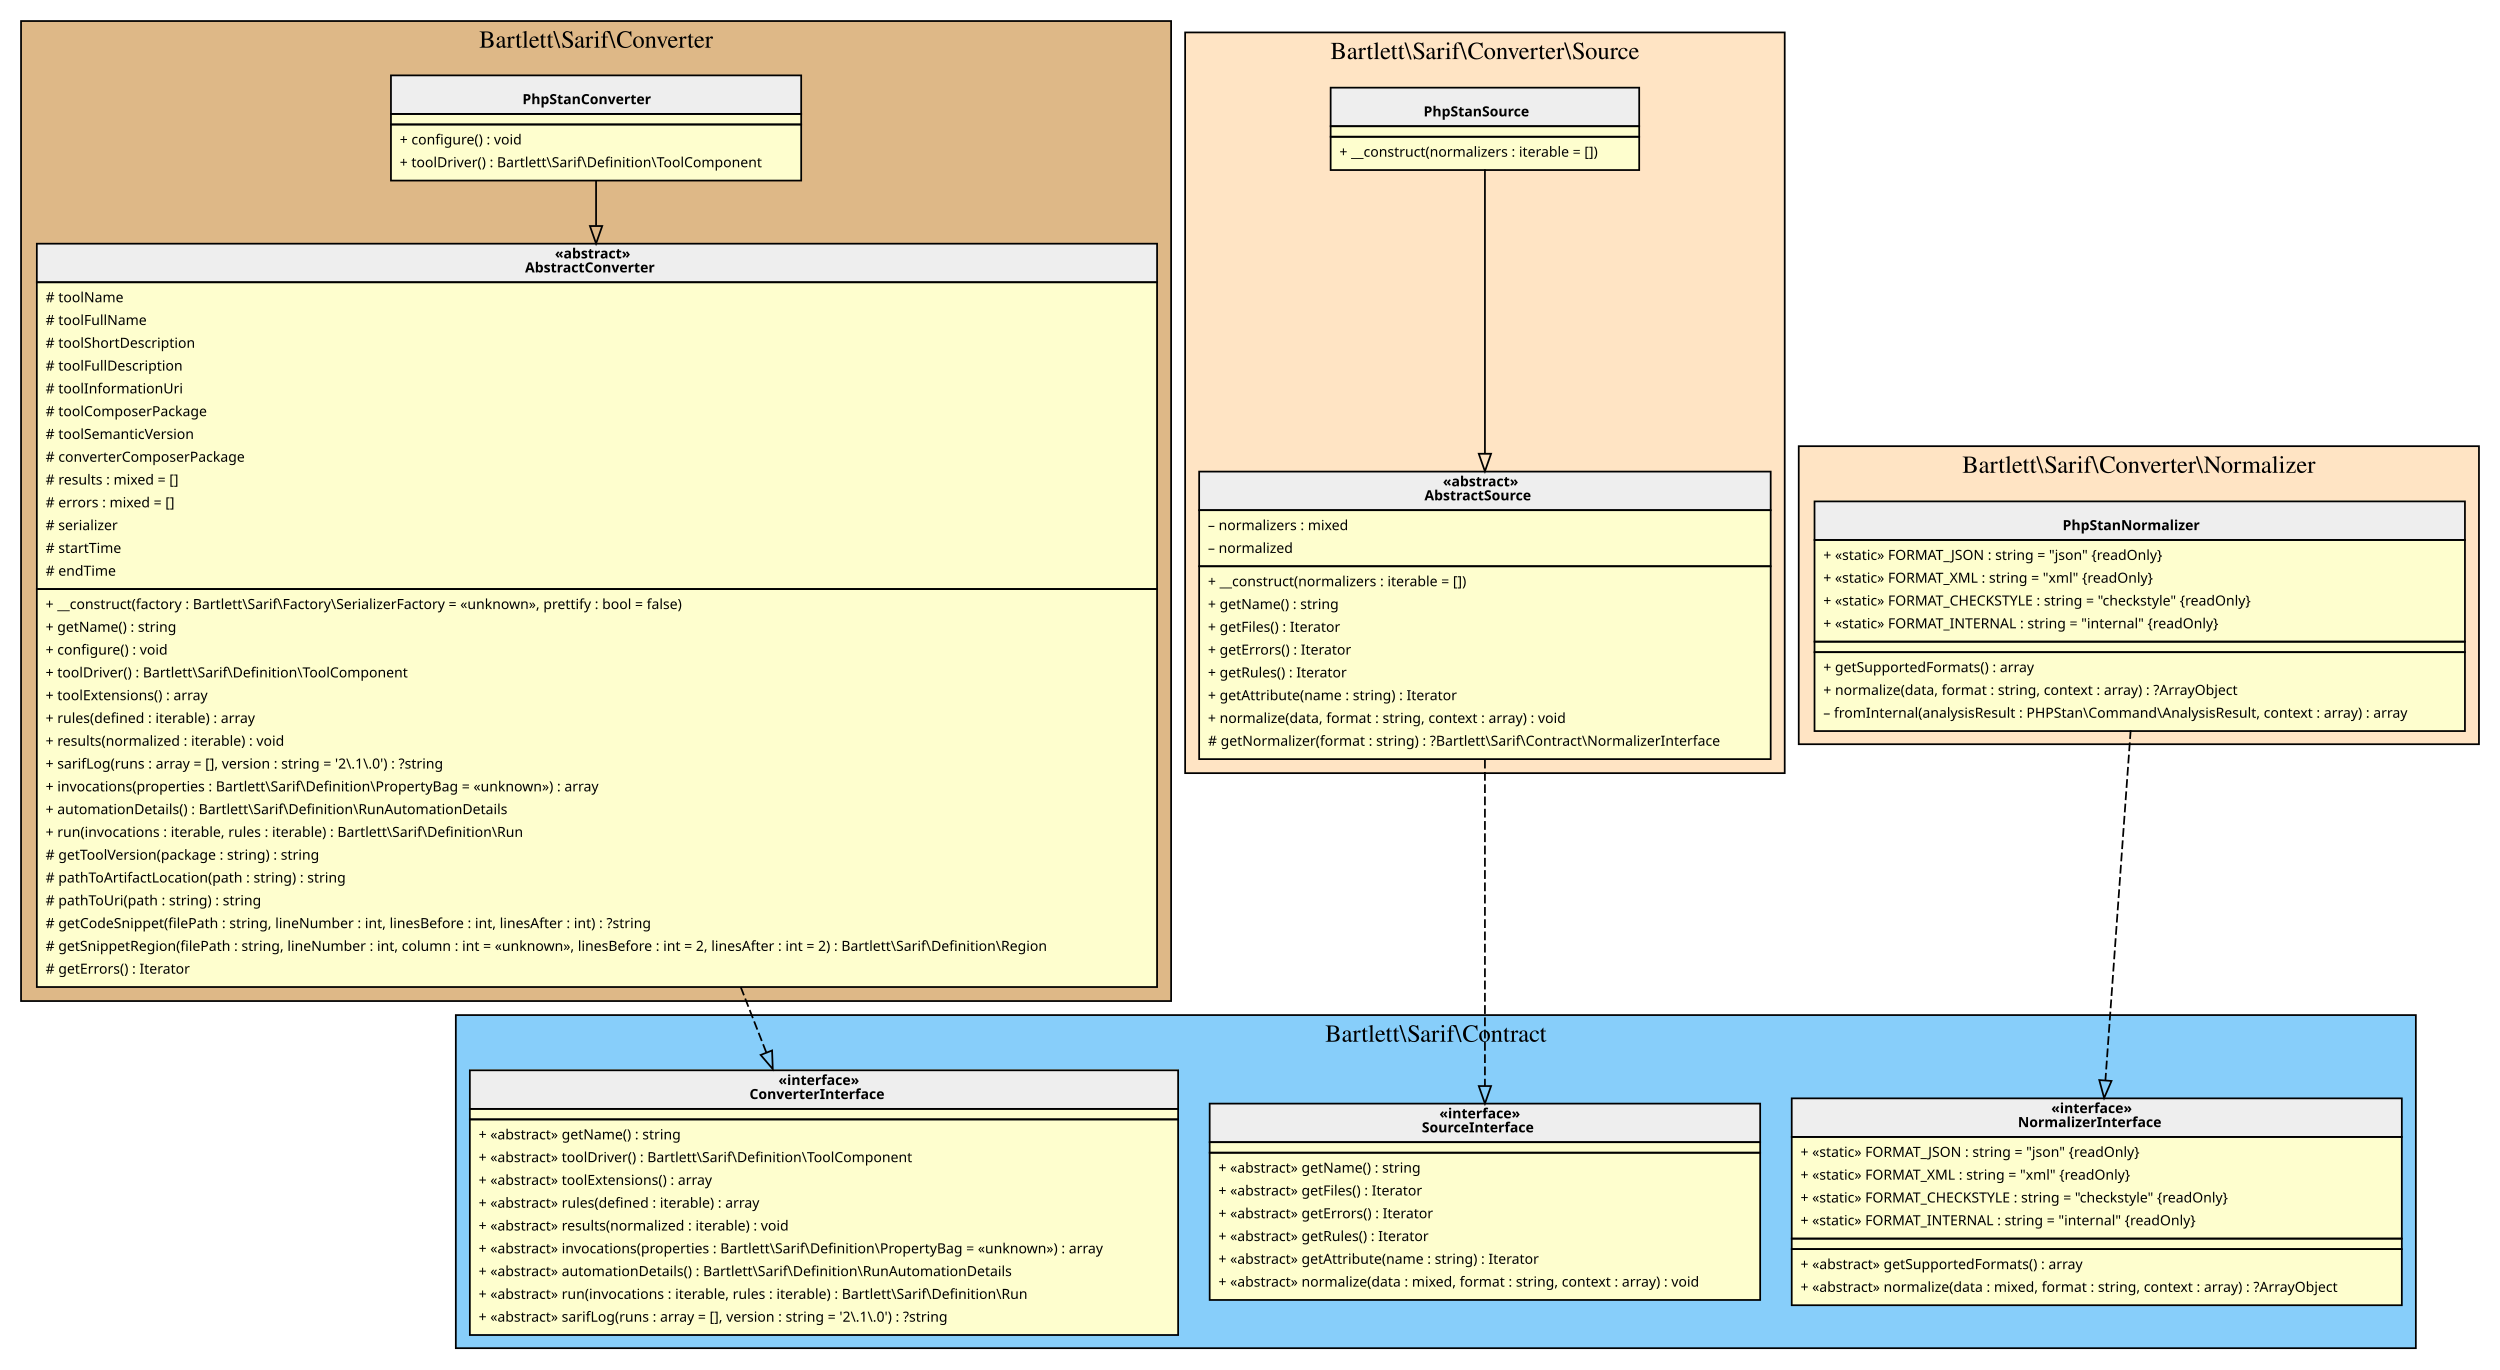
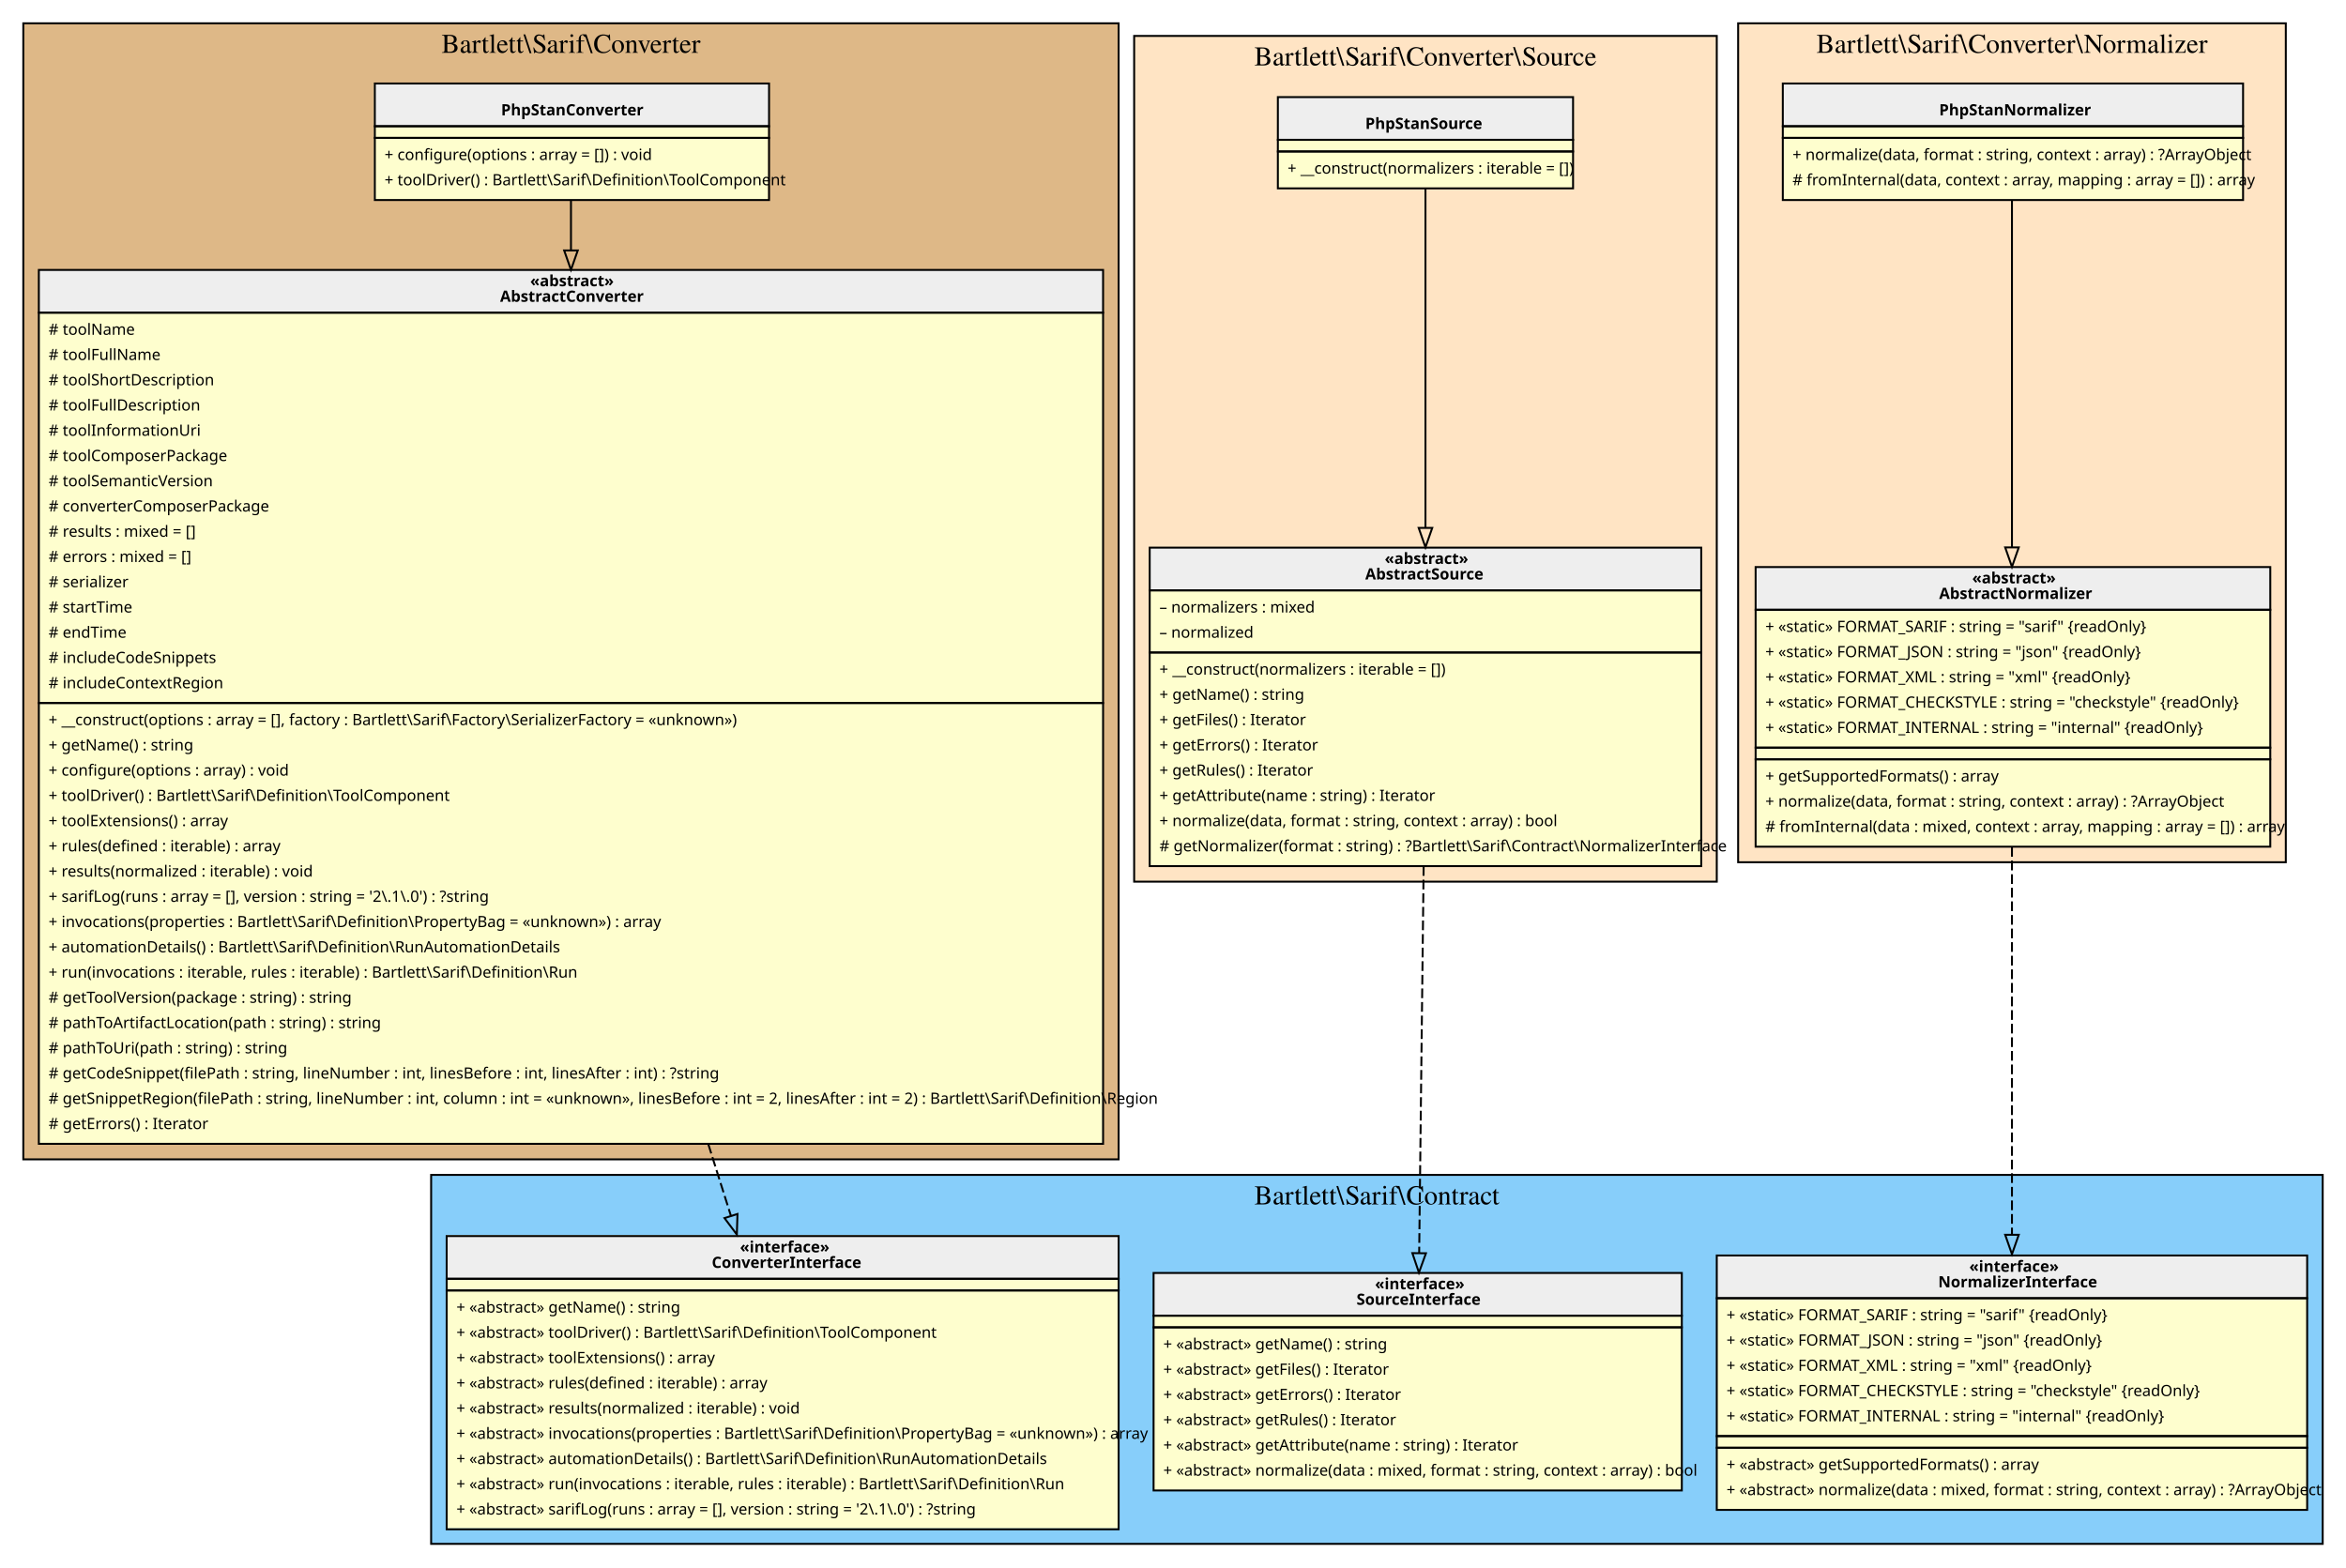
- <svg xmlns="http://www.w3.org/2000/svg" width="1426pt" height="781pt" viewBox="0.00 0.00 1426.00 781.00">
-   <g id="graph0" class="graph" transform="scale(1 1) rotate(0) translate(4 777)">
+ <svg xmlns="http://www.w3.org/2000/svg" width="1208pt" height="807pt" viewBox="0.00 0.00 1208.00 807.00">
+   <g id="graph0" class="graph" transform="scale(1 1) rotate(0) translate(4 803)">
    <g id="clust1" class="cluster">
-       <polygon fill="BurlyWood" stroke="black" points="8,-206 8,-765 664,-765 664,-206 8,-206" />
-       <text text-anchor="middle" x="336" y="-749.8" font-family="Times,serif" font-size="14.00">Bartlett\Sarif\Converter</text>
+       <polygon fill="BurlyWood" stroke="black" points="8,-206 8,-791 572,-791 572,-206 8,-206" />
+       <text text-anchor="middle" x="290" y="-775.8" font-family="Times,serif" font-size="14.00">Bartlett\Sarif\Converter</text>
    </g>
    <g id="clust2" class="cluster">
-       <polygon fill="LightSkyBlue" stroke="black" points="256,-8 256,-198 1374,-198 1374,-8 256,-8" />
-       <text text-anchor="middle" x="815" y="-182.8" font-family="Times,serif" font-size="14.00">Bartlett\Sarif\Contract</text>
+       <polygon fill="LightSkyBlue" stroke="black" points="218,-8 218,-198 1192,-198 1192,-8 218,-8" />
+       <text text-anchor="middle" x="705" y="-182.8" font-family="Times,serif" font-size="14.00">Bartlett\Sarif\Contract</text>
    </g>
    <g id="clust3" class="cluster">
-       <polygon fill="Bisque" stroke="black" points="672,-336 672,-758.5 1014,-758.5 1014,-336 672,-336" />
-       <text text-anchor="middle" x="843" y="-743.3" font-family="Times,serif" font-size="14.00">Bartlett\Sarif\Converter\Source</text>
+       <polygon fill="Bisque" stroke="black" points="580,-349 580,-784.5 880,-784.5 880,-349 580,-349" />
+       <text text-anchor="middle" x="730" y="-769.3" font-family="Times,serif" font-size="14.00">Bartlett\Sarif\Converter\Source</text>
    </g>
    <g id="clust4" class="cluster">
-       <polygon fill="Bisque" stroke="black" points="1022,-352.5 1022,-522.5 1410,-522.5 1410,-352.5 1022,-352.5" />
-       <text text-anchor="middle" x="1216" y="-507.3" font-family="Times,serif" font-size="14.00">Bartlett\Sarif\Converter\Normalizer</text>
+       <polygon fill="Bisque" stroke="black" points="891,-359 891,-791 1173,-791 1173,-359 891,-359" />
+       <text text-anchor="middle" x="1032" y="-775.8" font-family="Times,serif" font-size="14.00">Bartlett\Sarif\Converter\Normalizer</text>
    </g>
    <g id="node1" class="node">
-       <polygon fill="#fefece" stroke="transparent" points="453,-734 219,-734 219,-674 453,-674 453,-734" />
-       <polygon fill="#eeeeee" stroke="transparent" points="219,-712 219,-734 453,-734 453,-712 219,-712" />
-       <polygon fill="none" stroke="black" points="219,-712 219,-734 453,-734 453,-712 219,-712" />
-       <text text-anchor="start" x="294" y="-717.6" font-family="Verdana" font-weight="bold" font-size="8.00">PhpStanConverter</text>
-       <polygon fill="none" stroke="black" points="219,-706 219,-712 453,-712 453,-706 219,-706" />
-       <polygon fill="none" stroke="black" points="219,-674 219,-706 453,-706 453,-674 219,-674" />
-       <text text-anchor="start" x="224" y="-694.6" font-family="Verdana" font-size="8.00">+ configure() : void</text>
-       <text text-anchor="start" x="224" y="-681.6" font-family="Verdana" font-size="8.00">+ toolDriver() : Bartlett\Sarif\Definition\ToolComponent</text>
+       <polygon fill="#fefece" stroke="transparent" points="391.5,-760 188.5,-760 188.5,-700 391.5,-700 391.5,-760" />
+       <polygon fill="#eeeeee" stroke="transparent" points="189,-738 189,-760 392,-760 392,-738 189,-738" />
+       <polygon fill="none" stroke="black" points="189,-738 189,-760 392,-760 392,-738 189,-738" />
+       <text text-anchor="start" x="254" y="-743.6" font-family="Verdana" font-weight="bold" font-size="8.00">PhpStanConverter</text>
+       <polygon fill="none" stroke="black" points="189,-732 189,-738 392,-738 392,-732 189,-732" />
+       <polygon fill="none" stroke="black" points="189,-700 189,-732 392,-732 392,-700 189,-700" />
+       <text text-anchor="start" x="194" y="-720.6" font-family="Verdana" font-size="8.00">+ configure(options : array = []) : void</text>
+       <text text-anchor="start" x="194" y="-707.6" font-family="Verdana" font-size="8.00">+ toolDriver() : Bartlett\Sarif\Definition\ToolComponent</text>
    </g>
    <g id="node2" class="node">
-       <polygon fill="#fefece" stroke="transparent" points="655.5,-638 16.5,-638 16.5,-214 655.5,-214 655.5,-638" />
-       <polygon fill="#eeeeee" stroke="transparent" points="17,-616 17,-638 656,-638 656,-616 17,-616" />
-       <polygon fill="none" stroke="black" points="17,-616 17,-638 656,-638 656,-616 17,-616" />
-       <text text-anchor="start" x="312.5" y="-629.6" font-family="Verdana" font-weight="bold" font-size="8.00">«abstract»</text>
-       <text text-anchor="start" x="295.5" y="-621.6" font-family="Verdana" font-weight="bold" font-size="8.00">AbstractConverter</text>
-       <polygon fill="none" stroke="black" points="17,-441 17,-616 656,-616 656,-441 17,-441" />
-       <text text-anchor="start" x="22" y="-604.6" font-family="Verdana" font-size="8.00"># toolName</text>
-       <text text-anchor="start" x="22" y="-591.6" font-family="Verdana" font-size="8.00"># toolFullName</text>
-       <text text-anchor="start" x="22" y="-578.6" font-family="Verdana" font-size="8.00"># toolShortDescription</text>
-       <text text-anchor="start" x="22" y="-565.6" font-family="Verdana" font-size="8.00"># toolFullDescription</text>
-       <text text-anchor="start" x="22" y="-552.6" font-family="Verdana" font-size="8.00"># toolInformationUri</text>
-       <text text-anchor="start" x="22" y="-539.6" font-family="Verdana" font-size="8.00"># toolComposerPackage</text>
-       <text text-anchor="start" x="22" y="-526.6" font-family="Verdana" font-size="8.00"># toolSemanticVersion</text>
-       <text text-anchor="start" x="22" y="-513.6" font-family="Verdana" font-size="8.00"># converterComposerPackage</text>
-       <text text-anchor="start" x="22" y="-500.6" font-family="Verdana" font-size="8.00"># results : mixed = []</text>
-       <text text-anchor="start" x="22" y="-487.6" font-family="Verdana" font-size="8.00"># errors : mixed = []</text>
-       <text text-anchor="start" x="22" y="-474.6" font-family="Verdana" font-size="8.00"># serializer</text>
-       <text text-anchor="start" x="22" y="-461.6" font-family="Verdana" font-size="8.00"># startTime</text>
-       <text text-anchor="start" x="22" y="-448.6" font-family="Verdana" font-size="8.00"># endTime</text>
-       <polygon fill="none" stroke="black" points="17,-214 17,-441 656,-441 656,-214 17,-214" />
-       <text text-anchor="start" x="22" y="-429.6" font-family="Verdana" font-size="8.00">+ __construct(factory : Bartlett\Sarif\Factory\SerializerFactory = «unknown», prettify : bool = false)</text>
-       <text text-anchor="start" x="22" y="-416.6" font-family="Verdana" font-size="8.00">+ getName() : string</text>
-       <text text-anchor="start" x="22" y="-403.6" font-family="Verdana" font-size="8.00">+ configure() : void</text>
-       <text text-anchor="start" x="22" y="-390.6" font-family="Verdana" font-size="8.00">+ toolDriver() : Bartlett\Sarif\Definition\ToolComponent</text>
-       <text text-anchor="start" x="22" y="-377.6" font-family="Verdana" font-size="8.00">+ toolExtensions() : array</text>
-       <text text-anchor="start" x="22" y="-364.6" font-family="Verdana" font-size="8.00">+ rules(defined : iterable) : array</text>
-       <text text-anchor="start" x="22" y="-351.6" font-family="Verdana" font-size="8.00">+ results(normalized : iterable) : void</text>
-       <text text-anchor="start" x="22" y="-338.6" font-family="Verdana" font-size="8.00">+ sarifLog(runs : array = [], version : string = '2\.1\.0') : ?string</text>
-       <text text-anchor="start" x="22" y="-325.6" font-family="Verdana" font-size="8.00">+ invocations(properties : Bartlett\Sarif\Definition\PropertyBag = «unknown») : array</text>
-       <text text-anchor="start" x="22" y="-312.6" font-family="Verdana" font-size="8.00">+ automationDetails() : Bartlett\Sarif\Definition\RunAutomationDetails</text>
-       <text text-anchor="start" x="22" y="-299.6" font-family="Verdana" font-size="8.00">+ run(invocations : iterable, rules : iterable) : Bartlett\Sarif\Definition\Run</text>
-       <text text-anchor="start" x="22" y="-286.6" font-family="Verdana" font-size="8.00"># getToolVersion(package : string) : string</text>
-       <text text-anchor="start" x="22" y="-273.6" font-family="Verdana" font-size="8.00"># pathToArtifactLocation(path : string) : string</text>
-       <text text-anchor="start" x="22" y="-260.6" font-family="Verdana" font-size="8.00"># pathToUri(path : string) : string</text>
-       <text text-anchor="start" x="22" y="-247.6" font-family="Verdana" font-size="8.00"># getCodeSnippet(filePath : string, lineNumber : int, linesBefore : int, linesAfter : int) : ?string</text>
-       <text text-anchor="start" x="22" y="-234.6" font-family="Verdana" font-size="8.00"># getSnippetRegion(filePath : string, lineNumber : int, column : int = «unknown», linesBefore : int = 2, linesAfter : int = 2) : Bartlett\Sarif\Definition\Region</text>
-       <text text-anchor="start" x="22" y="-221.6" font-family="Verdana" font-size="8.00"># getErrors() : Iterator</text>
+       <polygon fill="#fefece" stroke="transparent" points="564,-664 16,-664 16,-214 564,-214 564,-664" />
+       <polygon fill="#eeeeee" stroke="transparent" points="16,-642 16,-664 564,-664 564,-642 16,-642" />
+       <polygon fill="none" stroke="black" points="16,-642 16,-664 564,-664 564,-642 16,-642" />
+       <text text-anchor="start" x="269" y="-655.6" font-family="Verdana" font-weight="bold" font-size="8.00">«abstract»</text>
+       <text text-anchor="start" x="253.5" y="-647.6" font-family="Verdana" font-weight="bold" font-size="8.00">AbstractConverter</text>
+       <polygon fill="none" stroke="black" points="16,-441 16,-642 564,-642 564,-441 16,-441" />
+       <text text-anchor="start" x="21" y="-630.6" font-family="Verdana" font-size="8.00"># toolName</text>
+       <text text-anchor="start" x="21" y="-617.6" font-family="Verdana" font-size="8.00"># toolFullName</text>
+       <text text-anchor="start" x="21" y="-604.6" font-family="Verdana" font-size="8.00"># toolShortDescription</text>
+       <text text-anchor="start" x="21" y="-591.6" font-family="Verdana" font-size="8.00"># toolFullDescription</text>
+       <text text-anchor="start" x="21" y="-578.6" font-family="Verdana" font-size="8.00"># toolInformationUri</text>
+       <text text-anchor="start" x="21" y="-565.6" font-family="Verdana" font-size="8.00"># toolComposerPackage</text>
+       <text text-anchor="start" x="21" y="-552.6" font-family="Verdana" font-size="8.00"># toolSemanticVersion</text>
+       <text text-anchor="start" x="21" y="-539.6" font-family="Verdana" font-size="8.00"># converterComposerPackage</text>
+       <text text-anchor="start" x="21" y="-526.6" font-family="Verdana" font-size="8.00"># results : mixed = []</text>
+       <text text-anchor="start" x="21" y="-513.6" font-family="Verdana" font-size="8.00"># errors : mixed = []</text>
+       <text text-anchor="start" x="21" y="-500.6" font-family="Verdana" font-size="8.00"># serializer</text>
+       <text text-anchor="start" x="21" y="-487.6" font-family="Verdana" font-size="8.00"># startTime</text>
+       <text text-anchor="start" x="21" y="-474.6" font-family="Verdana" font-size="8.00"># endTime</text>
+       <text text-anchor="start" x="21" y="-461.6" font-family="Verdana" font-size="8.00"># includeCodeSnippets</text>
+       <text text-anchor="start" x="21" y="-448.6" font-family="Verdana" font-size="8.00"># includeContextRegion</text>
+       <polygon fill="none" stroke="black" points="16,-214 16,-441 564,-441 564,-214 16,-214" />
+       <text text-anchor="start" x="21" y="-429.6" font-family="Verdana" font-size="8.00">+ __construct(options : array = [], factory : Bartlett\Sarif\Factory\SerializerFactory = «unknown»)</text>
+       <text text-anchor="start" x="21" y="-416.6" font-family="Verdana" font-size="8.00">+ getName() : string</text>
+       <text text-anchor="start" x="21" y="-403.6" font-family="Verdana" font-size="8.00">+ configure(options : array) : void</text>
+       <text text-anchor="start" x="21" y="-390.6" font-family="Verdana" font-size="8.00">+ toolDriver() : Bartlett\Sarif\Definition\ToolComponent</text>
+       <text text-anchor="start" x="21" y="-377.6" font-family="Verdana" font-size="8.00">+ toolExtensions() : array</text>
+       <text text-anchor="start" x="21" y="-364.6" font-family="Verdana" font-size="8.00">+ rules(defined : iterable) : array</text>
+       <text text-anchor="start" x="21" y="-351.6" font-family="Verdana" font-size="8.00">+ results(normalized : iterable) : void</text>
+       <text text-anchor="start" x="21" y="-338.6" font-family="Verdana" font-size="8.00">+ sarifLog(runs : array = [], version : string = '2\.1\.0') : ?string</text>
+       <text text-anchor="start" x="21" y="-325.6" font-family="Verdana" font-size="8.00">+ invocations(properties : Bartlett\Sarif\Definition\PropertyBag = «unknown») : array</text>
+       <text text-anchor="start" x="21" y="-312.6" font-family="Verdana" font-size="8.00">+ automationDetails() : Bartlett\Sarif\Definition\RunAutomationDetails</text>
+       <text text-anchor="start" x="21" y="-299.6" font-family="Verdana" font-size="8.00">+ run(invocations : iterable, rules : iterable) : Bartlett\Sarif\Definition\Run</text>
+       <text text-anchor="start" x="21" y="-286.6" font-family="Verdana" font-size="8.00"># getToolVersion(package : string) : string</text>
+       <text text-anchor="start" x="21" y="-273.6" font-family="Verdana" font-size="8.00"># pathToArtifactLocation(path : string) : string</text>
+       <text text-anchor="start" x="21" y="-260.6" font-family="Verdana" font-size="8.00"># pathToUri(path : string) : string</text>
+       <text text-anchor="start" x="21" y="-247.6" font-family="Verdana" font-size="8.00"># getCodeSnippet(filePath : string, lineNumber : int, linesBefore : int, linesAfter : int) : ?string</text>
+       <text text-anchor="start" x="21" y="-234.6" font-family="Verdana" font-size="8.00"># getSnippetRegion(filePath : string, lineNumber : int, column : int = «unknown», linesBefore : int = 2, linesAfter : int = 2) : Bartlett\Sarif\Definition\Region</text>
+       <text text-anchor="start" x="21" y="-221.6" font-family="Verdana" font-size="8.00"># getErrors() : Iterator</text>
    </g>
    <g id="edge2" class="edge">
-       <path fill="none" stroke="black" d="M336,-673.98C336,-666.49 336,-657.81 336,-648.29" />
-       <polygon fill="none" stroke="black" points="339.5,-648.07 336,-638.07 332.5,-648.07 339.5,-648.07" />
+       <path fill="none" stroke="black" d="M290,-699.97C290,-692.48 290,-683.8 290,-674.27" />
+       <polygon fill="none" stroke="black" points="293.5,-674.03 290,-664.03 286.5,-674.03 293.5,-674.03" />
    </g>
    <g id="node3" class="node">
-       <polygon fill="#fefece" stroke="transparent" points="668,-167 264,-167 264,-16 668,-16 668,-167" />
-       <polygon fill="#eeeeee" stroke="transparent" points="264,-144.5 264,-166.5 668,-166.5 668,-144.5 264,-144.5" />
-       <polygon fill="none" stroke="black" points="264,-144.5 264,-166.5 668,-166.5 668,-144.5 264,-144.5" />
-       <text text-anchor="start" x="440" y="-158.1" font-family="Verdana" font-weight="bold" font-size="8.00">«interface»</text>
-       <text text-anchor="start" x="423.5" y="-150.1" font-family="Verdana" font-weight="bold" font-size="8.00">ConverterInterface</text>
-       <polygon fill="none" stroke="black" points="264,-138.5 264,-144.5 668,-144.5 668,-138.5 264,-138.5" />
-       <polygon fill="none" stroke="black" points="264,-15.5 264,-138.5 668,-138.5 668,-15.5 264,-15.5" />
-       <text text-anchor="start" x="269" y="-127.1" font-family="Verdana" font-size="8.00">+ «abstract» getName() : string</text>
-       <text text-anchor="start" x="269" y="-114.1" font-family="Verdana" font-size="8.00">+ «abstract» toolDriver() : Bartlett\Sarif\Definition\ToolComponent</text>
-       <text text-anchor="start" x="269" y="-101.1" font-family="Verdana" font-size="8.00">+ «abstract» toolExtensions() : array</text>
-       <text text-anchor="start" x="269" y="-88.1" font-family="Verdana" font-size="8.00">+ «abstract» rules(defined : iterable) : array</text>
-       <text text-anchor="start" x="269" y="-75.1" font-family="Verdana" font-size="8.00">+ «abstract» results(normalized : iterable) : void</text>
-       <text text-anchor="start" x="269" y="-62.1" font-family="Verdana" font-size="8.00">+ «abstract» invocations(properties : Bartlett\Sarif\Definition\PropertyBag = «unknown») : array</text>
-       <text text-anchor="start" x="269" y="-49.1" font-family="Verdana" font-size="8.00">+ «abstract» automationDetails() : Bartlett\Sarif\Definition\RunAutomationDetails</text>
-       <text text-anchor="start" x="269" y="-36.1" font-family="Verdana" font-size="8.00">+ «abstract» run(invocations : iterable, rules : iterable) : Bartlett\Sarif\Definition\Run</text>
-       <text text-anchor="start" x="269" y="-23.1" font-family="Verdana" font-size="8.00">+ «abstract» sarifLog(runs : array = [], version : string = '2\.1\.0') : ?string</text>
+       <polygon fill="#fefece" stroke="transparent" points="572,-167 226,-167 226,-16 572,-16 572,-167" />
+       <polygon fill="#eeeeee" stroke="transparent" points="226,-144.5 226,-166.5 572,-166.5 572,-144.5 226,-144.5" />
+       <polygon fill="none" stroke="black" points="226,-144.5 226,-166.5 572,-166.5 572,-144.5 226,-144.5" />
+       <text text-anchor="start" x="377" y="-158.1" font-family="Verdana" font-weight="bold" font-size="8.00">«interface»</text>
+       <text text-anchor="start" x="362.5" y="-150.1" font-family="Verdana" font-weight="bold" font-size="8.00">ConverterInterface</text>
+       <polygon fill="none" stroke="black" points="226,-138.5 226,-144.5 572,-144.5 572,-138.5 226,-138.5" />
+       <polygon fill="none" stroke="black" points="226,-15.5 226,-138.5 572,-138.5 572,-15.5 226,-15.5" />
+       <text text-anchor="start" x="231" y="-127.1" font-family="Verdana" font-size="8.00">+ «abstract» getName() : string</text>
+       <text text-anchor="start" x="231" y="-114.1" font-family="Verdana" font-size="8.00">+ «abstract» toolDriver() : Bartlett\Sarif\Definition\ToolComponent</text>
+       <text text-anchor="start" x="231" y="-101.1" font-family="Verdana" font-size="8.00">+ «abstract» toolExtensions() : array</text>
+       <text text-anchor="start" x="231" y="-88.1" font-family="Verdana" font-size="8.00">+ «abstract» rules(defined : iterable) : array</text>
+       <text text-anchor="start" x="231" y="-75.1" font-family="Verdana" font-size="8.00">+ «abstract» results(normalized : iterable) : void</text>
+       <text text-anchor="start" x="231" y="-62.1" font-family="Verdana" font-size="8.00">+ «abstract» invocations(properties : Bartlett\Sarif\Definition\PropertyBag = «unknown») : array</text>
+       <text text-anchor="start" x="231" y="-49.1" font-family="Verdana" font-size="8.00">+ «abstract» automationDetails() : Bartlett\Sarif\Definition\RunAutomationDetails</text>
+       <text text-anchor="start" x="231" y="-36.1" font-family="Verdana" font-size="8.00">+ «abstract» run(invocations : iterable, rules : iterable) : Bartlett\Sarif\Definition\Run</text>
+       <text text-anchor="start" x="231" y="-23.1" font-family="Verdana" font-size="8.00">+ «abstract» sarifLog(runs : array = [], version : string = '2\.1\.0') : ?string</text>
    </g>
    <g id="edge1" class="edge">
-       <path fill="none" stroke="black" stroke-dasharray="5,2" d="M418.52,-213.95C423.59,-200.98 428.51,-188.39 433.14,-176.55" />
-       <polygon fill="none" stroke="black" points="436.4,-177.81 436.78,-167.22 429.88,-175.26 436.4,-177.81" />
+       <path fill="none" stroke="black" stroke-dasharray="5,2" d="M360.72,-213.82C364.77,-200.99 368.69,-188.58 372.37,-176.9" />
+       <polygon fill="none" stroke="black" points="375.74,-177.87 375.41,-167.28 369.06,-175.76 375.74,-177.87" />
    </g>
    <g id="node4" class="node">
-       <polygon fill="#fefece" stroke="transparent" points="1000,-147.5 686,-147.5 686,-35.5 1000,-35.5 1000,-147.5" />
-       <polygon fill="#eeeeee" stroke="transparent" points="686,-125.5 686,-147.5 1000,-147.5 1000,-125.5 686,-125.5" />
-       <polygon fill="none" stroke="black" points="686,-125.5 686,-147.5 1000,-147.5 1000,-125.5 686,-125.5" />
-       <text text-anchor="start" x="817" y="-139.1" font-family="Verdana" font-weight="bold" font-size="8.00">«interface»</text>
-       <text text-anchor="start" x="807" y="-131.1" font-family="Verdana" font-weight="bold" font-size="8.00">SourceInterface</text>
-       <polygon fill="none" stroke="black" points="686,-119.5 686,-125.5 1000,-125.5 1000,-119.5 686,-119.5" />
-       <polygon fill="none" stroke="black" points="686,-35.5 686,-119.5 1000,-119.5 1000,-35.5 686,-35.5" />
-       <text text-anchor="start" x="691" y="-108.1" font-family="Verdana" font-size="8.00">+ «abstract» getName() : string</text>
-       <text text-anchor="start" x="691" y="-95.1" font-family="Verdana" font-size="8.00">+ «abstract» getFiles() : Iterator</text>
-       <text text-anchor="start" x="691" y="-82.1" font-family="Verdana" font-size="8.00">+ «abstract» getErrors() : Iterator</text>
-       <text text-anchor="start" x="691" y="-69.1" font-family="Verdana" font-size="8.00">+ «abstract» getRules() : Iterator</text>
-       <text text-anchor="start" x="691" y="-56.1" font-family="Verdana" font-size="8.00">+ «abstract» getAttribute(name : string) : Iterator</text>
-       <text text-anchor="start" x="691" y="-43.1" font-family="Verdana" font-size="8.00">+ «abstract» normalize(data : mixed, format : string, context : array) : void</text>
+       <polygon fill="#fefece" stroke="transparent" points="862,-147.5 590,-147.5 590,-35.5 862,-35.5 862,-147.5" />
+       <polygon fill="#eeeeee" stroke="transparent" points="590,-125.5 590,-147.5 862,-147.5 862,-125.5 590,-125.5" />
+       <polygon fill="none" stroke="black" points="590,-125.5 590,-147.5 862,-147.5 862,-125.5 590,-125.5" />
+       <text text-anchor="start" x="704" y="-139.1" font-family="Verdana" font-weight="bold" font-size="8.00">«interface»</text>
+       <text text-anchor="start" x="694.5" y="-131.1" font-family="Verdana" font-weight="bold" font-size="8.00">SourceInterface</text>
+       <polygon fill="none" stroke="black" points="590,-119.5 590,-125.5 862,-125.5 862,-119.5 590,-119.5" />
+       <polygon fill="none" stroke="black" points="590,-35.5 590,-119.5 862,-119.5 862,-35.5 590,-35.5" />
+       <text text-anchor="start" x="595" y="-108.1" font-family="Verdana" font-size="8.00">+ «abstract» getName() : string</text>
+       <text text-anchor="start" x="595" y="-95.1" font-family="Verdana" font-size="8.00">+ «abstract» getFiles() : Iterator</text>
+       <text text-anchor="start" x="595" y="-82.1" font-family="Verdana" font-size="8.00">+ «abstract» getErrors() : Iterator</text>
+       <text text-anchor="start" x="595" y="-69.1" font-family="Verdana" font-size="8.00">+ «abstract» getRules() : Iterator</text>
+       <text text-anchor="start" x="595" y="-56.1" font-family="Verdana" font-size="8.00">+ «abstract» getAttribute(name : string) : Iterator</text>
+       <text text-anchor="start" x="595" y="-43.1" font-family="Verdana" font-size="8.00">+ «abstract» normalize(data : mixed, format : string, context : array) : bool</text>
    </g>
    <g id="node5" class="node">
-       <polygon fill="#fefece" stroke="transparent" points="1366,-150.5 1018,-150.5 1018,-32.5 1366,-32.5 1366,-150.5" />
-       <polygon fill="#eeeeee" stroke="transparent" points="1018,-128.5 1018,-150.5 1366,-150.5 1366,-128.5 1018,-128.5" />
-       <polygon fill="none" stroke="black" points="1018,-128.5 1018,-150.5 1366,-150.5 1366,-128.5 1018,-128.5" />
-       <text text-anchor="start" x="1166" y="-142.1" font-family="Verdana" font-weight="bold" font-size="8.00">«interface»</text>
-       <text text-anchor="start" x="1147" y="-134.1" font-family="Verdana" font-weight="bold" font-size="8.00">NormalizerInterface</text>
-       <polygon fill="none" stroke="black" points="1018,-70.5 1018,-128.5 1366,-128.5 1366,-70.5 1018,-70.5" />
-       <text text-anchor="start" x="1023" y="-117.1" font-family="Verdana" font-size="8.00">+ «static» FORMAT_JSON : string = "json" {readOnly}</text>
-       <text text-anchor="start" x="1023" y="-104.1" font-family="Verdana" font-size="8.00">+ «static» FORMAT_XML : string = "xml" {readOnly}</text>
-       <text text-anchor="start" x="1023" y="-91.1" font-family="Verdana" font-size="8.00">+ «static» FORMAT_CHECKSTYLE : string = "checkstyle" {readOnly}</text>
-       <text text-anchor="start" x="1023" y="-78.1" font-family="Verdana" font-size="8.00">+ «static» FORMAT_INTERNAL : string = "internal" {readOnly}</text>
-       <polygon fill="none" stroke="black" points="1018,-64.5 1018,-70.5 1366,-70.5 1366,-64.5 1018,-64.5" />
-       <polygon fill="none" stroke="black" points="1018,-32.5 1018,-64.5 1366,-64.5 1366,-32.5 1018,-32.5" />
-       <text text-anchor="start" x="1023" y="-53.1" font-family="Verdana" font-size="8.00">+ «abstract» getSupportedFormats() : array</text>
-       <text text-anchor="start" x="1023" y="-40.1" font-family="Verdana" font-size="8.00">+ «abstract» normalize(data : mixed, format : string, context : array) : ?ArrayObject</text>
+       <polygon fill="#fefece" stroke="transparent" points="1184,-157 880,-157 880,-26 1184,-26 1184,-157" />
+       <polygon fill="#eeeeee" stroke="transparent" points="880,-134.5 880,-156.5 1184,-156.5 1184,-134.5 880,-134.5" />
+       <polygon fill="none" stroke="black" points="880,-134.5 880,-156.5 1184,-156.5 1184,-134.5 880,-134.5" />
+       <text text-anchor="start" x="1010" y="-148.1" font-family="Verdana" font-weight="bold" font-size="8.00">«interface»</text>
+       <text text-anchor="start" x="994" y="-140.1" font-family="Verdana" font-weight="bold" font-size="8.00">NormalizerInterface</text>
+       <polygon fill="none" stroke="black" points="880,-63.5 880,-134.5 1184,-134.5 1184,-63.5 880,-63.5" />
+       <text text-anchor="start" x="885" y="-123.1" font-family="Verdana" font-size="8.00">+ «static» FORMAT_SARIF : string = "sarif" {readOnly}</text>
+       <text text-anchor="start" x="885" y="-110.1" font-family="Verdana" font-size="8.00">+ «static» FORMAT_JSON : string = "json" {readOnly}</text>
+       <text text-anchor="start" x="885" y="-97.1" font-family="Verdana" font-size="8.00">+ «static» FORMAT_XML : string = "xml" {readOnly}</text>
+       <text text-anchor="start" x="885" y="-84.1" font-family="Verdana" font-size="8.00">+ «static» FORMAT_CHECKSTYLE : string = "checkstyle" {readOnly}</text>
+       <text text-anchor="start" x="885" y="-71.1" font-family="Verdana" font-size="8.00">+ «static» FORMAT_INTERNAL : string = "internal" {readOnly}</text>
+       <polygon fill="none" stroke="black" points="880,-57.5 880,-63.5 1184,-63.5 1184,-57.5 880,-57.5" />
+       <polygon fill="none" stroke="black" points="880,-25.5 880,-57.5 1184,-57.5 1184,-25.5 880,-25.5" />
+       <text text-anchor="start" x="885" y="-46.1" font-family="Verdana" font-size="8.00">+ «abstract» getSupportedFormats() : array</text>
+       <text text-anchor="start" x="885" y="-33.1" font-family="Verdana" font-size="8.00">+ «abstract» normalize(data : mixed, format : string, context : array) : ?ArrayObject</text>
    </g>
    <g id="node6" class="node">
-       <polygon fill="#fefece" stroke="transparent" points="931,-727.5 755,-727.5 755,-680.5 931,-680.5 931,-727.5" />
-       <polygon fill="#eeeeee" stroke="transparent" points="755,-705 755,-727 931,-727 931,-705 755,-705" />
-       <polygon fill="none" stroke="black" points="755,-705 755,-727 931,-727 931,-705 755,-705" />
-       <text text-anchor="start" x="808" y="-710.6" font-family="Verdana" font-weight="bold" font-size="8.00">PhpStanSource</text>
-       <polygon fill="none" stroke="black" points="755,-699 755,-705 931,-705 931,-699 755,-699" />
-       <polygon fill="none" stroke="black" points="755,-680 755,-699 931,-699 931,-680 755,-680" />
-       <text text-anchor="start" x="760" y="-687.6" font-family="Verdana" font-size="8.00">+ __construct(normalizers : iterable = [])</text>
+       <polygon fill="#fefece" stroke="transparent" points="806,-753.5 654,-753.5 654,-706.5 806,-706.5 806,-753.5" />
+       <polygon fill="#eeeeee" stroke="transparent" points="654,-731 654,-753 806,-753 806,-731 654,-731" />
+       <polygon fill="none" stroke="black" points="654,-731 654,-753 806,-753 806,-731 654,-731" />
+       <text text-anchor="start" x="699" y="-736.6" font-family="Verdana" font-weight="bold" font-size="8.00">PhpStanSource</text>
+       <polygon fill="none" stroke="black" points="654,-725 654,-731 806,-731 806,-725 654,-725" />
+       <polygon fill="none" stroke="black" points="654,-706 654,-725 806,-725 806,-706 654,-706" />
+       <text text-anchor="start" x="659" y="-713.6" font-family="Verdana" font-size="8.00">+ __construct(normalizers : iterable = [])</text>
    </g>
    <g id="node7" class="node">
-       <polygon fill="#fefece" stroke="transparent" points="1006,-508 680,-508 680,-344 1006,-344 1006,-508" />
-       <polygon fill="#eeeeee" stroke="transparent" points="680,-486 680,-508 1006,-508 1006,-486 680,-486" />
-       <polygon fill="none" stroke="black" points="680,-486 680,-508 1006,-508 1006,-486 680,-486" />
-       <text text-anchor="start" x="819" y="-499.6" font-family="Verdana" font-weight="bold" font-size="8.00">«abstract»</text>
-       <text text-anchor="start" x="808.5" y="-491.6" font-family="Verdana" font-weight="bold" font-size="8.00">AbstractSource</text>
-       <polygon fill="none" stroke="black" points="680,-454 680,-486 1006,-486 1006,-454 680,-454" />
-       <text text-anchor="start" x="685" y="-474.6" font-family="Verdana" font-size="8.00">– normalizers : mixed</text>
-       <text text-anchor="start" x="685" y="-461.6" font-family="Verdana" font-size="8.00">– normalized</text>
-       <polygon fill="none" stroke="black" points="680,-344 680,-454 1006,-454 1006,-344 680,-344" />
-       <text text-anchor="start" x="685" y="-442.6" font-family="Verdana" font-size="8.00">+ __construct(normalizers : iterable = [])</text>
-       <text text-anchor="start" x="685" y="-429.6" font-family="Verdana" font-size="8.00">+ getName() : string</text>
-       <text text-anchor="start" x="685" y="-416.6" font-family="Verdana" font-size="8.00">+ getFiles() : Iterator</text>
-       <text text-anchor="start" x="685" y="-403.6" font-family="Verdana" font-size="8.00">+ getErrors() : Iterator</text>
-       <text text-anchor="start" x="685" y="-390.6" font-family="Verdana" font-size="8.00">+ getRules() : Iterator</text>
-       <text text-anchor="start" x="685" y="-377.6" font-family="Verdana" font-size="8.00">+ getAttribute(name : string) : Iterator</text>
-       <text text-anchor="start" x="685" y="-364.6" font-family="Verdana" font-size="8.00">+ normalize(data, format : string, context : array) : void</text>
-       <text text-anchor="start" x="685" y="-351.6" font-family="Verdana" font-size="8.00"># getNormalizer(format : string) : ?Bartlett\Sarif\Contract\NormalizerInterface</text>
+       <polygon fill="#fefece" stroke="transparent" points="872,-521 588,-521 588,-357 872,-357 872,-521" />
+       <polygon fill="#eeeeee" stroke="transparent" points="588,-499 588,-521 872,-521 872,-499 588,-499" />
+       <polygon fill="none" stroke="black" points="588,-499 588,-521 872,-521 872,-499 588,-499" />
+       <text text-anchor="start" x="709" y="-512.6" font-family="Verdana" font-weight="bold" font-size="8.00">«abstract»</text>
+       <text text-anchor="start" x="699" y="-504.6" font-family="Verdana" font-weight="bold" font-size="8.00">AbstractSource</text>
+       <polygon fill="none" stroke="black" points="588,-467 588,-499 872,-499 872,-467 588,-467" />
+       <text text-anchor="start" x="593" y="-487.6" font-family="Verdana" font-size="8.00">– normalizers : mixed</text>
+       <text text-anchor="start" x="593" y="-474.6" font-family="Verdana" font-size="8.00">– normalized</text>
+       <polygon fill="none" stroke="black" points="588,-357 588,-467 872,-467 872,-357 588,-357" />
+       <text text-anchor="start" x="593" y="-455.6" font-family="Verdana" font-size="8.00">+ __construct(normalizers : iterable = [])</text>
+       <text text-anchor="start" x="593" y="-442.6" font-family="Verdana" font-size="8.00">+ getName() : string</text>
+       <text text-anchor="start" x="593" y="-429.6" font-family="Verdana" font-size="8.00">+ getFiles() : Iterator</text>
+       <text text-anchor="start" x="593" y="-416.6" font-family="Verdana" font-size="8.00">+ getErrors() : Iterator</text>
+       <text text-anchor="start" x="593" y="-403.6" font-family="Verdana" font-size="8.00">+ getRules() : Iterator</text>
+       <text text-anchor="start" x="593" y="-390.6" font-family="Verdana" font-size="8.00">+ getAttribute(name : string) : Iterator</text>
+       <text text-anchor="start" x="593" y="-377.6" font-family="Verdana" font-size="8.00">+ normalize(data, format : string, context : array) : bool</text>
+       <text text-anchor="start" x="593" y="-364.6" font-family="Verdana" font-size="8.00"># getNormalizer(format : string) : ?Bartlett\Sarif\Contract\NormalizerInterface</text>
    </g>
    <g id="edge4" class="edge">
-       <path fill="none" stroke="black" d="M843,-680.41C843,-645.31 843,-575.74 843,-518.36" />
-       <polygon fill="none" stroke="black" points="846.5,-518.17 843,-508.17 839.5,-518.17 846.5,-518.17" />
+       <path fill="none" stroke="black" d="M730,-706.32C730,-669.01 730,-592.7 730,-531.28" />
+       <polygon fill="none" stroke="black" points="733.5,-531.18 730,-521.18 726.5,-531.18 733.5,-531.18" />
    </g>
    <g id="edge3" class="edge">
-       <path fill="none" stroke="black" stroke-dasharray="5,2" d="M843,-343.66C843,-286.41 843,-210.78 843,-157.53" />
-       <polygon fill="none" stroke="black" points="846.5,-157.52 843,-147.52 839.5,-157.52 846.5,-157.52" />
+       <path fill="none" stroke="black" stroke-dasharray="5,2" d="M729.06,-357C728.36,-296.35 727.41,-214.45 726.76,-157.93" />
+       <polygon fill="none" stroke="black" points="730.25,-157.64 726.64,-147.68 723.25,-157.72 730.25,-157.64" />
    </g>
    <g id="node8" class="node">
-       <polygon fill="#fefece" stroke="transparent" points="1401.5,-491.5 1030.5,-491.5 1030.5,-360.5 1401.5,-360.5 1401.5,-491.5" />
-       <polygon fill="#eeeeee" stroke="transparent" points="1031,-469 1031,-491 1402,-491 1402,-469 1031,-469" />
-       <polygon fill="none" stroke="black" points="1031,-469 1031,-491 1402,-491 1402,-469 1031,-469" />
-       <text text-anchor="start" x="1172.5" y="-474.6" font-family="Verdana" font-weight="bold" font-size="8.00">PhpStanNormalizer</text>
-       <polygon fill="none" stroke="black" points="1031,-411 1031,-469 1402,-469 1402,-411 1031,-411" />
-       <text text-anchor="start" x="1036" y="-457.6" font-family="Verdana" font-size="8.00">+ «static» FORMAT_JSON : string = "json" {readOnly}</text>
-       <text text-anchor="start" x="1036" y="-444.6" font-family="Verdana" font-size="8.00">+ «static» FORMAT_XML : string = "xml" {readOnly}</text>
-       <text text-anchor="start" x="1036" y="-431.6" font-family="Verdana" font-size="8.00">+ «static» FORMAT_CHECKSTYLE : string = "checkstyle" {readOnly}</text>
-       <text text-anchor="start" x="1036" y="-418.6" font-family="Verdana" font-size="8.00">+ «static» FORMAT_INTERNAL : string = "internal" {readOnly}</text>
-       <polygon fill="none" stroke="black" points="1031,-405 1031,-411 1402,-411 1402,-405 1031,-405" />
-       <polygon fill="none" stroke="black" points="1031,-360 1031,-405 1402,-405 1402,-360 1031,-360" />
-       <text text-anchor="start" x="1036" y="-393.6" font-family="Verdana" font-size="8.00">+ getSupportedFormats() : array</text>
-       <text text-anchor="start" x="1036" y="-380.6" font-family="Verdana" font-size="8.00">+ normalize(data, format : string, context : array) : ?ArrayObject</text>
-       <text text-anchor="start" x="1036" y="-367.6" font-family="Verdana" font-size="8.00">– fromInternal(analysisResult : PHPStan\Command\AnalysisResult, context : array) : array</text>
+       <polygon fill="#fefece" stroke="transparent" points="1150.5,-760 913.5,-760 913.5,-700 1150.5,-700 1150.5,-760" />
+       <polygon fill="#eeeeee" stroke="transparent" points="914,-738 914,-760 1151,-760 1151,-738 914,-738" />
+       <polygon fill="none" stroke="black" points="914,-738 914,-760 1151,-760 1151,-738 914,-738" />
+       <text text-anchor="start" x="994.5" y="-743.6" font-family="Verdana" font-weight="bold" font-size="8.00">PhpStanNormalizer</text>
+       <polygon fill="none" stroke="black" points="914,-732 914,-738 1151,-738 1151,-732 914,-732" />
+       <polygon fill="none" stroke="black" points="914,-700 914,-732 1151,-732 1151,-700 914,-700" />
+       <text text-anchor="start" x="919" y="-720.6" font-family="Verdana" font-size="8.00">+ normalize(data, format : string, context : array) : ?ArrayObject</text>
+       <text text-anchor="start" x="919" y="-707.6" font-family="Verdana" font-size="8.00"># fromInternal(data, context : array, mapping : array = []) : array</text>
+     </g>
+     <g id="node9" class="node">
+       <polygon fill="#fefece" stroke="transparent" points="1164.5,-511 899.5,-511 899.5,-367 1164.5,-367 1164.5,-511" />
+       <polygon fill="#eeeeee" stroke="transparent" points="900,-489 900,-511 1165,-511 1165,-489 900,-489" />
+       <polygon fill="none" stroke="black" points="900,-489 900,-511 1165,-511 1165,-489 900,-489" />
+       <text text-anchor="start" x="1011.5" y="-502.6" font-family="Verdana" font-weight="bold" font-size="8.00">«abstract»</text>
+       <text text-anchor="start" x="994.5" y="-494.6" font-family="Verdana" font-weight="bold" font-size="8.00">AbstractNormalizer</text>
+       <polygon fill="none" stroke="black" points="900,-418 900,-489 1165,-489 1165,-418 900,-418" />
+       <text text-anchor="start" x="905" y="-477.6" font-family="Verdana" font-size="8.00">+ «static» FORMAT_SARIF : string = "sarif" {readOnly}</text>
+       <text text-anchor="start" x="905" y="-464.6" font-family="Verdana" font-size="8.00">+ «static» FORMAT_JSON : string = "json" {readOnly}</text>
+       <text text-anchor="start" x="905" y="-451.6" font-family="Verdana" font-size="8.00">+ «static» FORMAT_XML : string = "xml" {readOnly}</text>
+       <text text-anchor="start" x="905" y="-438.6" font-family="Verdana" font-size="8.00">+ «static» FORMAT_CHECKSTYLE : string = "checkstyle" {readOnly}</text>
+       <text text-anchor="start" x="905" y="-425.6" font-family="Verdana" font-size="8.00">+ «static» FORMAT_INTERNAL : string = "internal" {readOnly}</text>
+       <polygon fill="none" stroke="black" points="900,-412 900,-418 1165,-418 1165,-412 900,-412" />
+       <polygon fill="none" stroke="black" points="900,-367 900,-412 1165,-412 1165,-367 900,-367" />
+       <text text-anchor="start" x="905" y="-400.6" font-family="Verdana" font-size="8.00">+ getSupportedFormats() : array</text>
+       <text text-anchor="start" x="905" y="-387.6" font-family="Verdana" font-size="8.00">+ normalize(data, format : string, context : array) : ?ArrayObject</text>
+       <text text-anchor="start" x="905" y="-374.6" font-family="Verdana" font-size="8.00"># fromInternal(data : mixed, context : array, mapping : array = []) : array</text>
+     </g>
+     <g id="edge6" class="edge">
+       <path fill="none" stroke="black" d="M1032,-699.97C1032,-658.56 1032,-580.96 1032,-521.28" />
+       <polygon fill="none" stroke="black" points="1035.5,-521.12 1032,-511.12 1028.5,-521.12 1035.5,-521.12" />
    </g>
    <g id="edge5" class="edge">
-       <path fill="none" stroke="black" stroke-dasharray="5,2" d="M1211.34,-360.5C1207.2,-303.13 1201.17,-219.5 1196.94,-160.97" />
-       <polygon fill="none" stroke="black" points="1200.41,-160.43 1196.2,-150.7 1193.43,-160.93 1200.41,-160.43" />
+       <path fill="none" stroke="black" stroke-dasharray="5,2" d="M1032,-366.83C1032,-308.57 1032,-226.4 1032,-167.2" />
+       <polygon fill="none" stroke="black" points="1035.5,-167.16 1032,-157.16 1028.5,-167.16 1035.5,-167.16" />
    </g>
  </g>
</svg>
